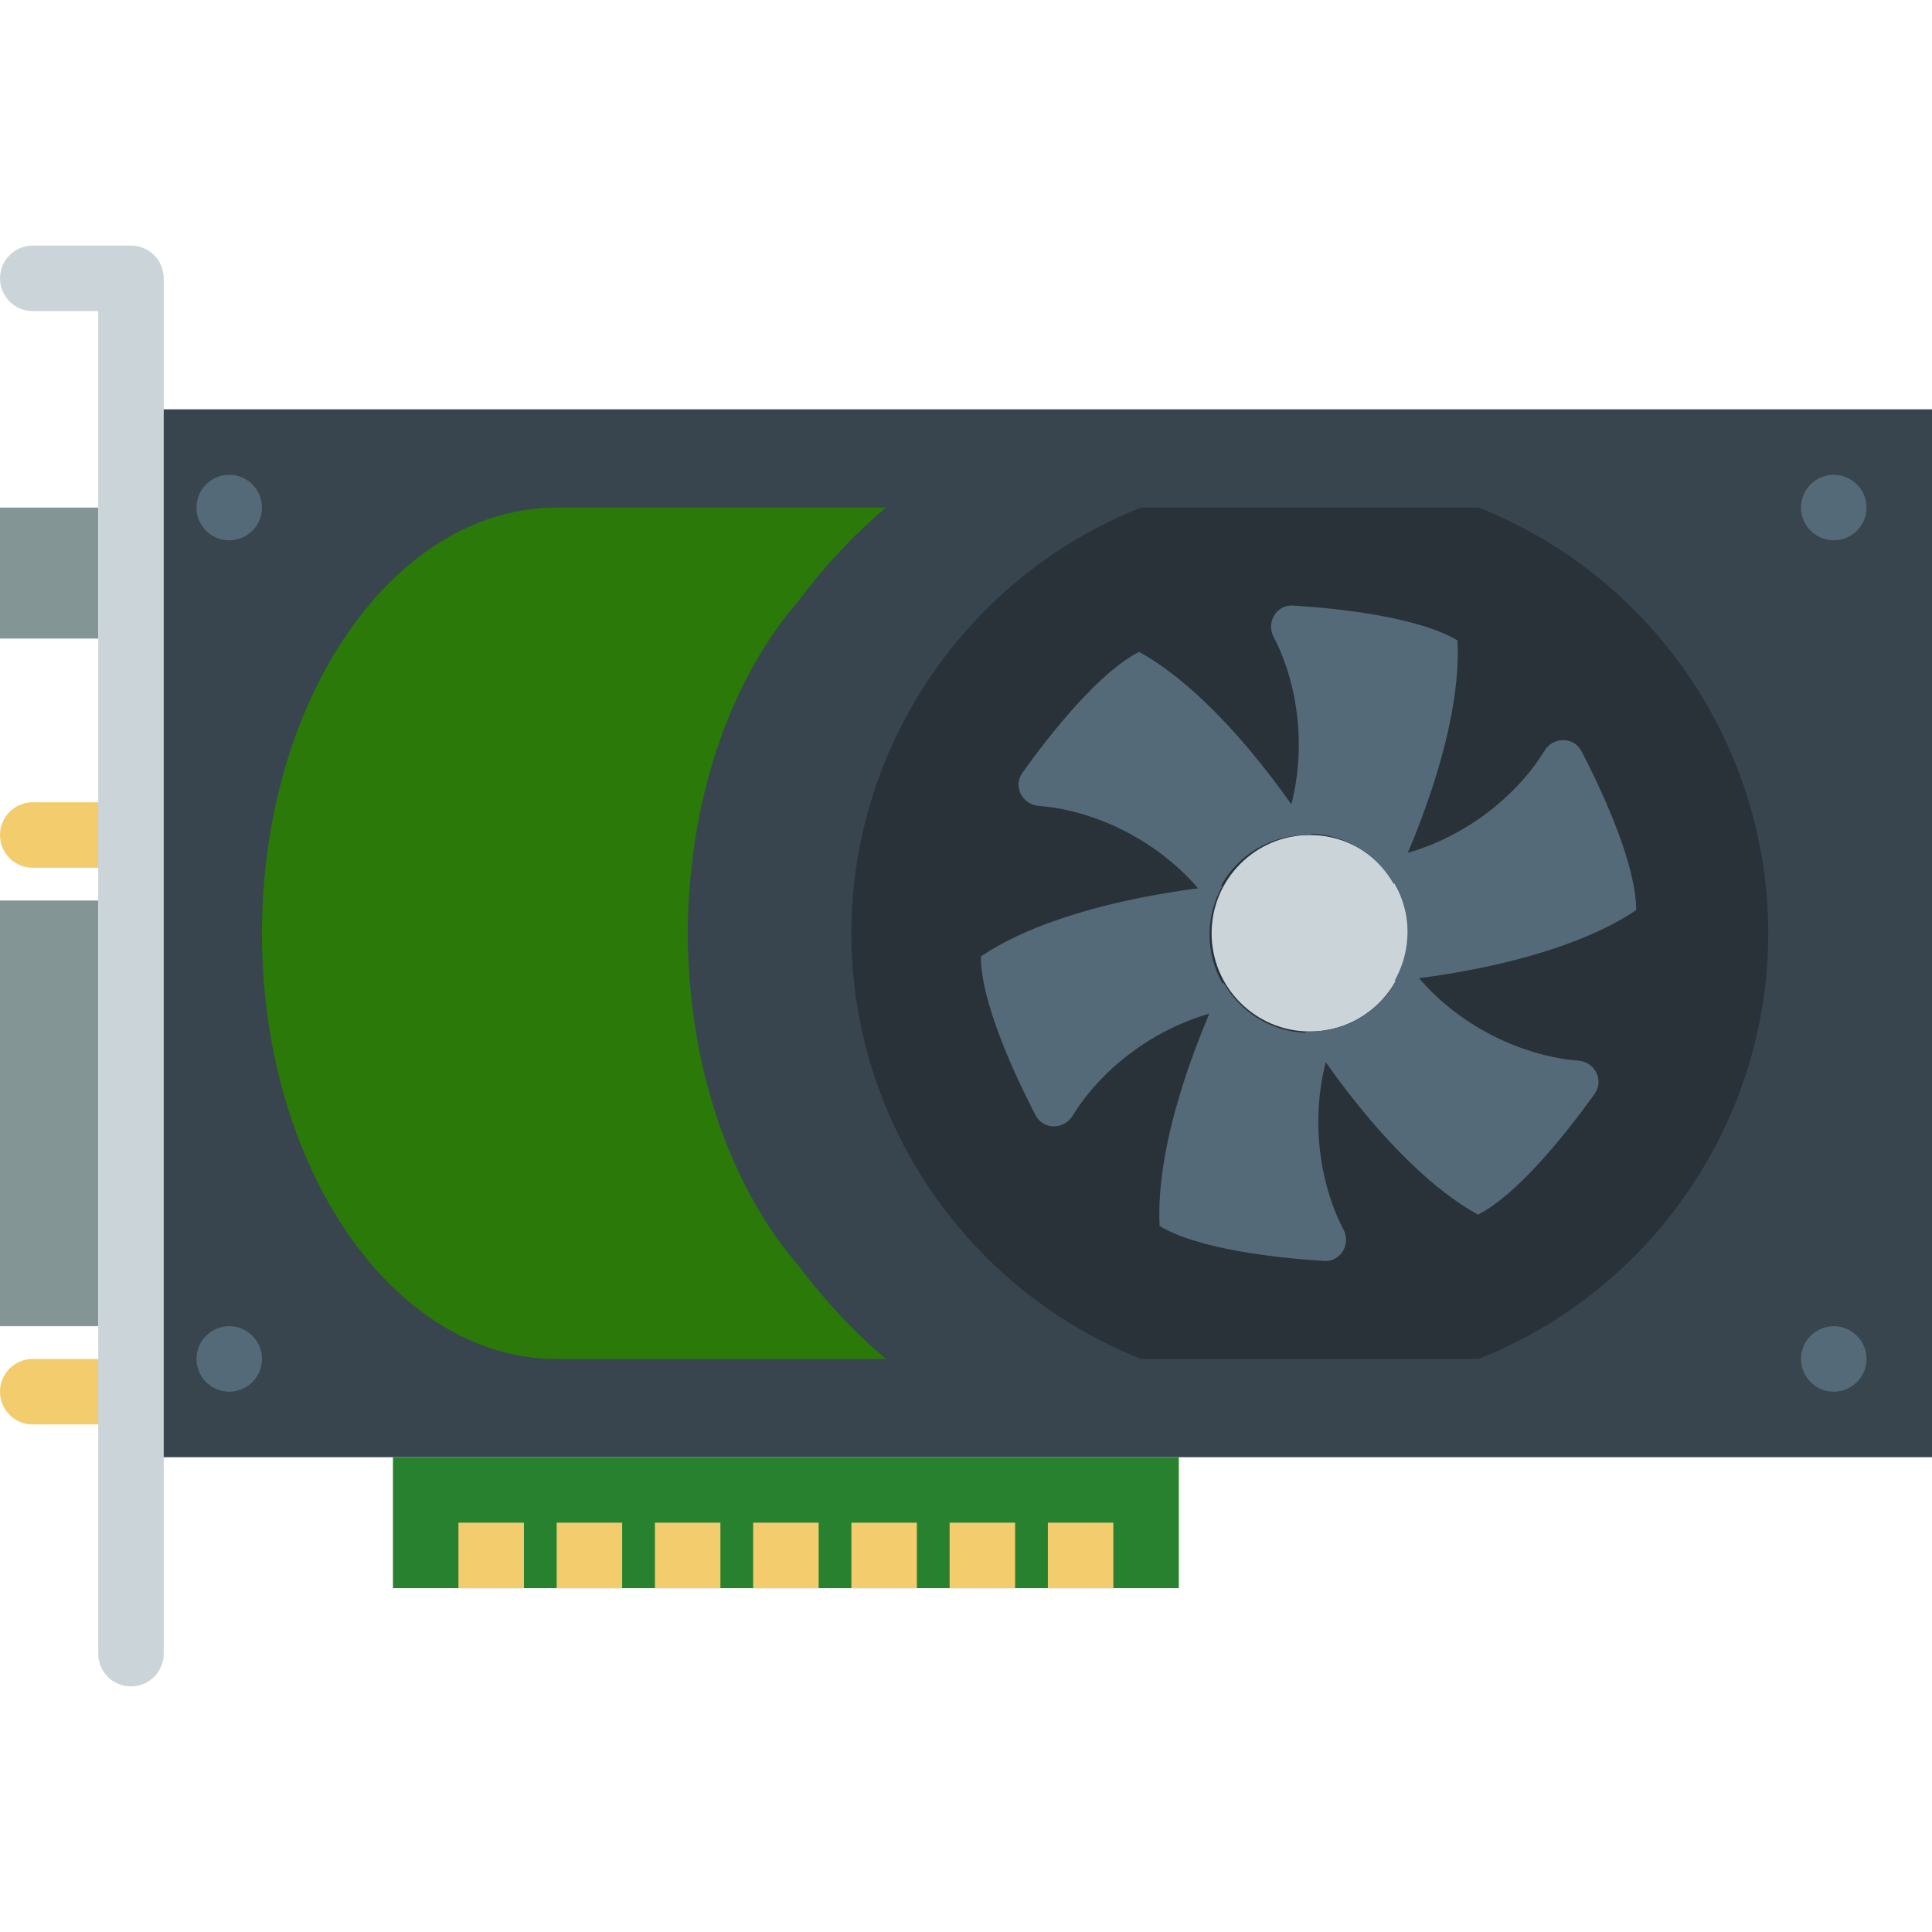
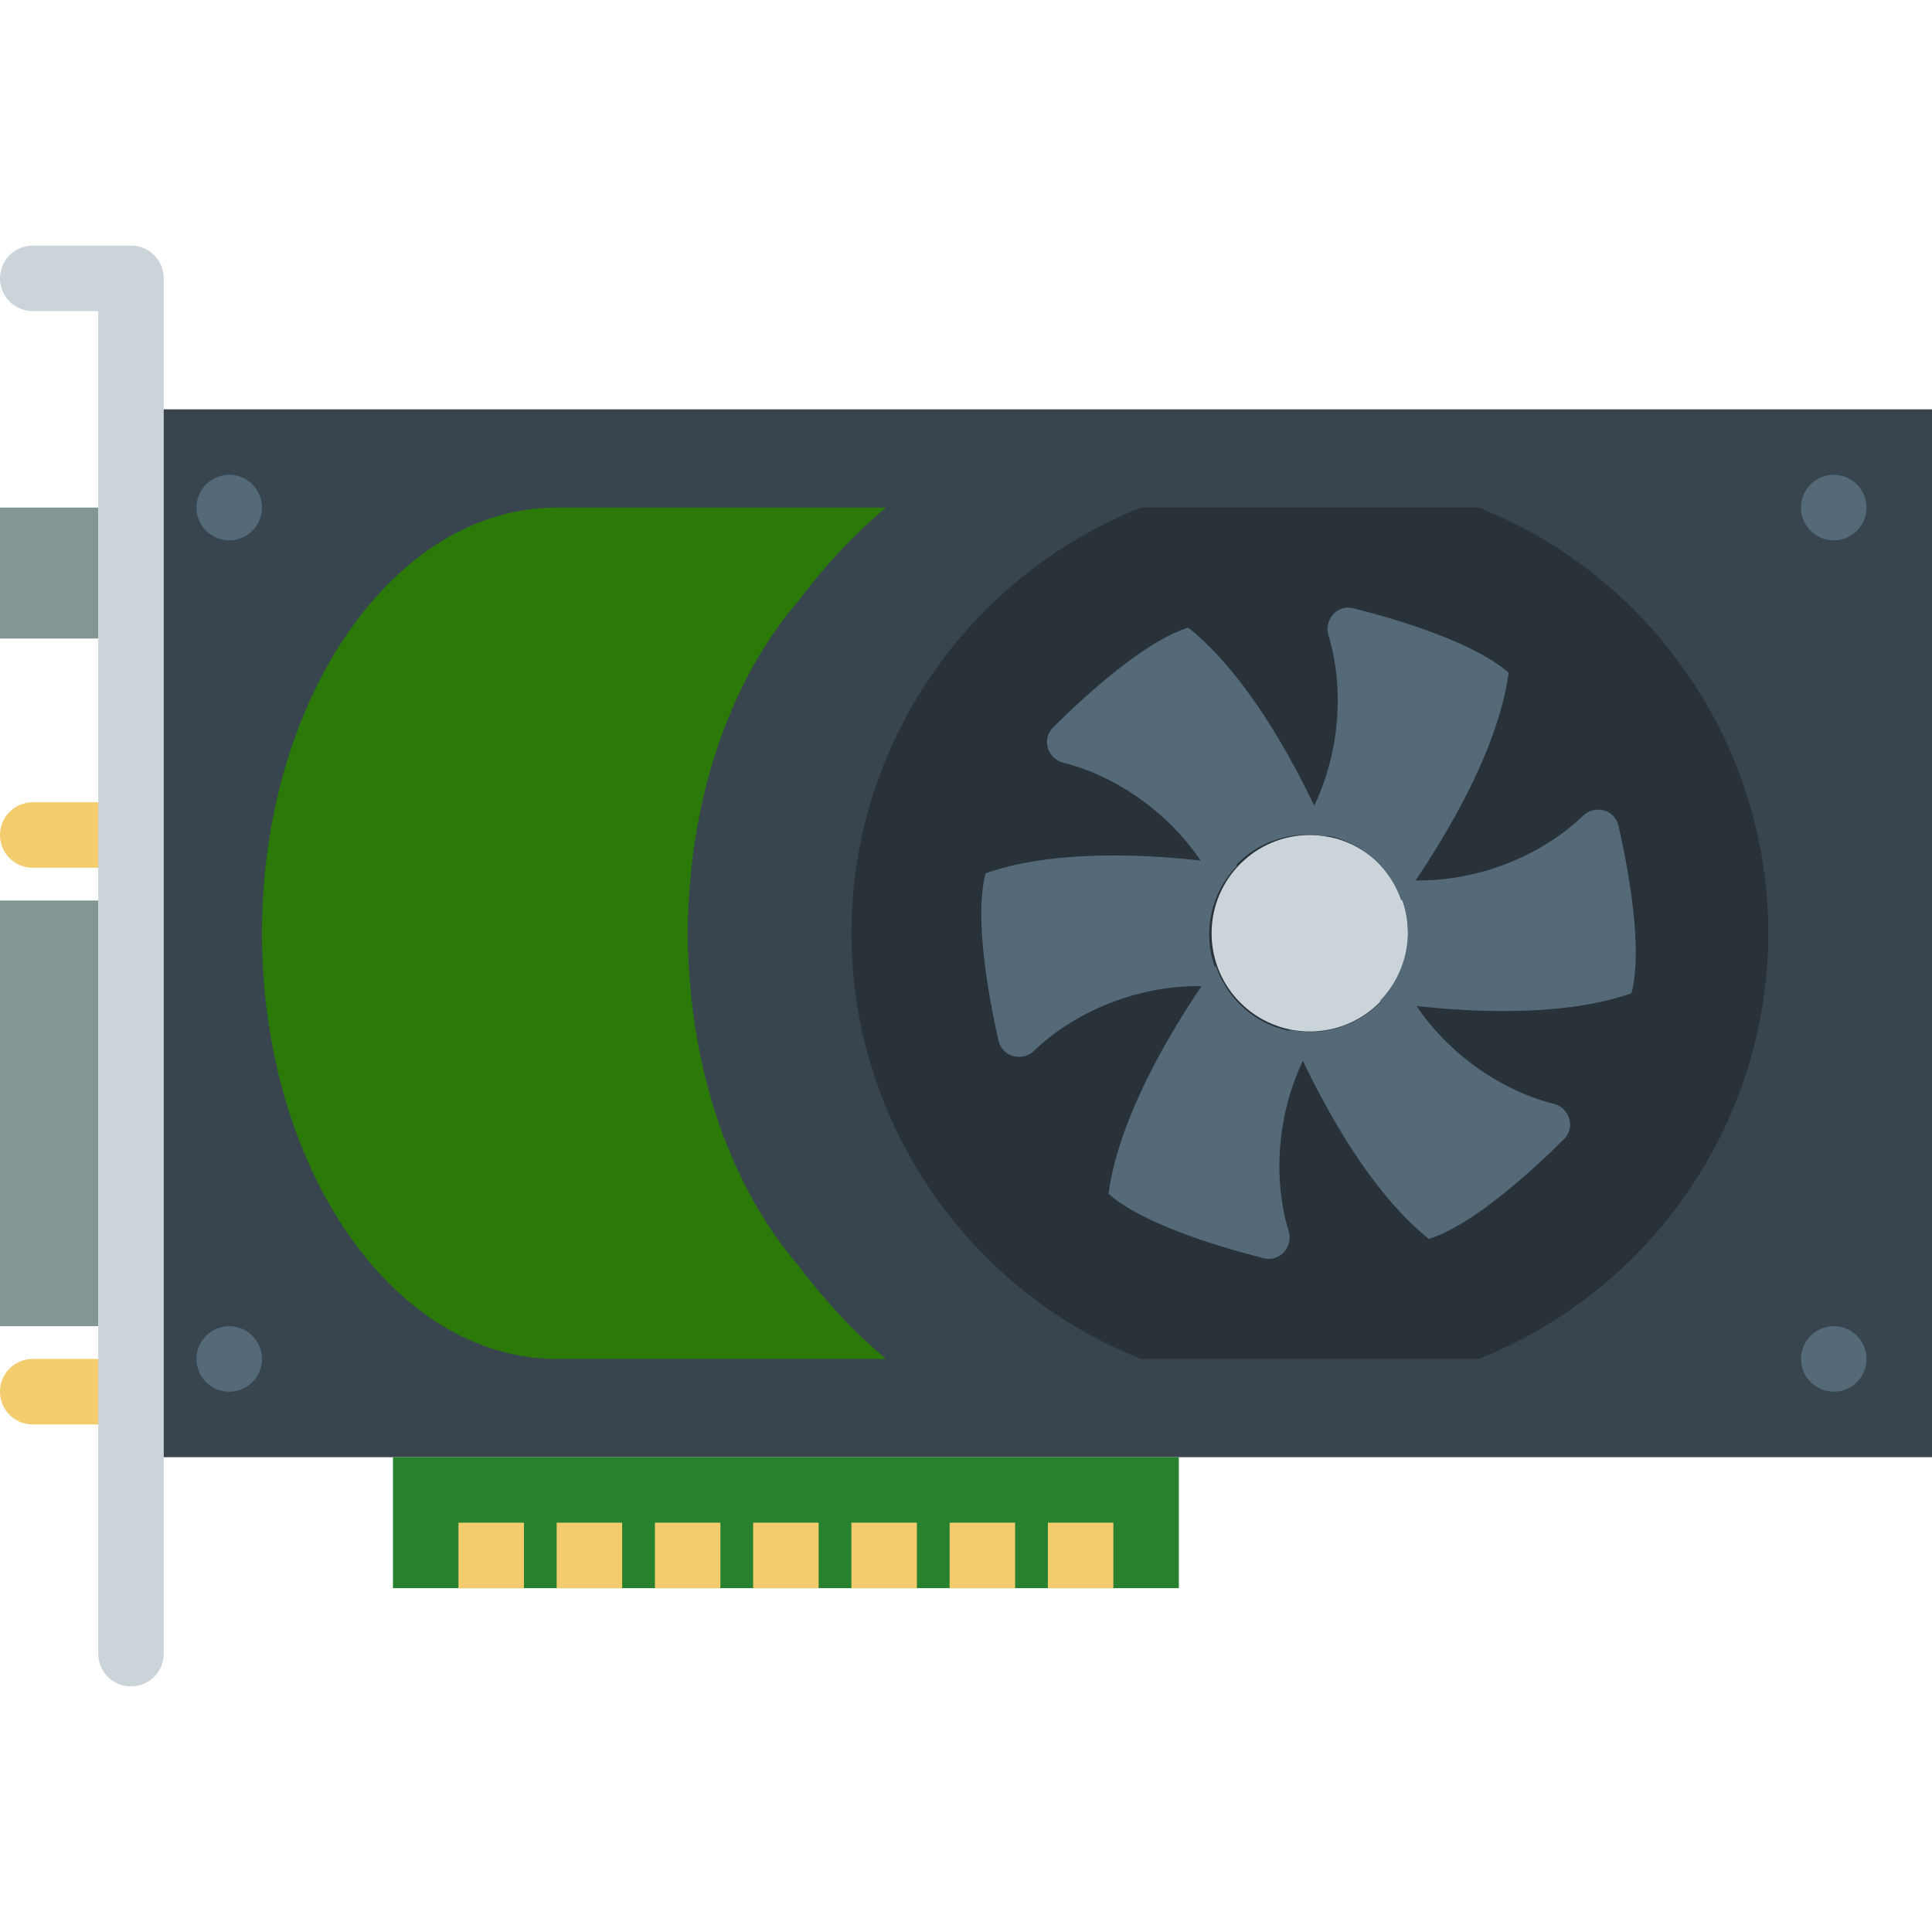
<svg xmlns="http://www.w3.org/2000/svg" version="1.1" id="Capa_1" x="0px" y="0px" viewBox="0 0 59 59" style="enable-background:new 0 0 59 59;" xml:space="preserve" width="512px" height="512px" class="">
  <defs id="defs140" />
  <g id="g135">
    <rect x="4" y="12.5" style="fill:#38454F;" width="55" height="32" data-original="#38454F" class="" id="rect77" />
    <circle style="fill:#546A79;" cx="7" cy="15.5" r="1" data-original="#546A79" class="" id="circle79" />
    <circle style="fill:#546A79;" cx="7" cy="41.5" r="1" data-original="#546A79" class="" id="circle81" />
    <circle style="fill:#546A79;" cx="56" cy="15.5" r="1" data-original="#546A79" class="" id="circle83" />
    <circle style="fill:#546A79;" cx="56" cy="41.5" r="1" data-original="#546A79" class="" id="circle85" />
    <rect y="27.5" style="fill:#839594;" width="3" height="13" data-original="#839594" id="rect87" />
    <path style="fill:#F3CC6D;" d="M3,26.5H1c-0.553,0-1-0.447-1-1s0.447-1,1-1h2c0.553,0,1,0.447,1,1S3.553,26.5,3,26.5z" data-original="#F3CC6D" id="path89" />
    <path style="fill:#F3CC6D;" d="M3,43.5H1c-0.553,0-1-0.447-1-1s0.447-1,1-1h2c0.553,0,1,0.447,1,1S3.553,43.5,3,43.5z" data-original="#F3CC6D" id="path91" />
    <rect y="15.5" style="fill:#839594;" width="3" height="4" data-original="#839594" id="rect93" />
    <g id="g97">
      <rect x="12" y="44.5" style="fill:#28812F;" width="24" height="4" data-original="#28812F" id="rect95" />
    </g>
    <path style="fill:#2A7909" d="M24.389,38.655c-1.76-2.032-2.974-4.996-3.295-8.376c-0.003-0.025-0.005-0.05-0.008-0.075  C21.035,29.645,21,29.079,21,28.5s0.035-1.145,0.086-1.704c0.003-0.025,0.005-0.05,0.008-0.075c0.321-3.38,1.535-6.344,3.295-8.376  c0.781-1.046,1.67-2.005,2.667-2.845H17c-4.971,0-9,5.82-9,13s4.029,13,9,13h10.057C26.059,40.66,25.171,39.7,24.389,38.655z" data-original="#6C797A" class="active-path" data-old_color="#2B7B0A" id="path99" />
    <path style="fill:#283238;" d="M34.846,41.5C29.534,39.394,26,34.23,26,28.5s3.534-10.894,8.846-13h10.309  C50.466,17.606,54,22.77,54,28.5s-3.534,10.894-8.846,13H34.846z" data-original="#283238" class="" id="path101" />
    <circle style="fill:#CBD4D8" cx="40" cy="28.5" r="3" data-original="#CBD4D8" class="" id="circle103" />
-     <path style="fill:#546a79" d="m 48.696,33.407 c 0.299,-0.417 0.012,-0.978 -0.5,-1.018 -1.739,-0.133 -3.956,-1.132 -5.314,-3.103 -0.032,0.122 -0.059,0.244 -0.107,0.363 -0.493,1.207 -1.684,1.908 -2.916,1.85 0,0 2.477,4.046 5.276,5.595 1.223,-0.625 2.696,-2.482 3.562,-3.688 z" data-original="#546A79" class="" id="path105" />
-     <path style="fill:#546a79" d="m 31.226,23.593 c -0.299,0.417 -0.012,0.978 0.5,1.018 1.739,0.133 3.956,1.132 5.314,3.103 0.032,-0.122 0.059,-0.244 0.107,-0.362 0.493,-1.207 1.684,-1.908 2.916,-1.85 0,0 -2.477,-4.046 -5.276,-5.595 -1.224,0.623 -2.696,2.48 -3.562,3.687 z" data-original="#546A79" class="" id="path107" />
-     <path style="fill:#546a79" d="m 31.623,34.055 c 0.236,0.456 0.866,0.454 1.134,0.016 0.908,-1.489 2.804,-3.011 5.177,-3.326 -0.093,-0.084 -0.19,-0.163 -0.275,-0.26 -0.852,-0.988 -0.935,-2.367 -0.324,-3.439 0,0 -4.729,0.37 -7.381,2.161 6.62e-4,1.373 0.986,3.529 1.668,4.848 z" data-original="#546A79" class="" id="path109" />
-     <path style="fill:#546a79" d="m 48.298,22.945 c -0.236,-0.456 -0.866,-0.454 -1.134,-0.016 -0.908,1.489 -2.804,3.011 -5.177,3.326 0.093,0.084 0.19,0.163 0.275,0.26 0.852,0.988 0.935,2.367 0.324,3.439 0,0 4.729,-0.37 7.381,-2.161 -6.62e-4,-1.373 -0.986,-3.529 -1.668,-4.848 z" data-original="#546A79" class="" id="path111" />
-     <path style="fill:#546a79" d="m 40.428,38.508 c 0.512,0.033 0.836,-0.508 0.598,-0.963 -0.81,-1.545 -1.137,-3.955 -0.184,-6.151 -0.12,0.036 -0.238,0.079 -0.365,0.102 -1.285,0.221 -2.511,-0.418 -3.115,-1.493 0,0 -2.119,4.244 -1.949,7.438 1.177,0.707 3.533,0.971 5.015,1.067 z" data-original="#546A79" class="" id="path113" />
-     <path style="fill:#546a79" d="m 39.494,18.492 c -0.512,-0.033 -0.836,0.508 -0.598,0.963 0.81,1.545 1.137,3.955 0.184,6.151 0.12,-0.036 0.238,-0.079 0.365,-0.102 1.285,-0.221 2.511,0.418 3.115,1.493 0,0 2.119,-4.244 1.949,-7.438 -1.178,-0.707 -3.533,-0.971 -5.015,-1.067 z" data-original="#546A79" class="" id="path115" />
+     <path style="fill:#546a79" d="m 30.494,31.781 c 0.114,0.5 0.724,0.658 1.093,0.301 1.253,-1.213 3.471,-2.209 5.847,-1.918 -0.07,-0.105 -0.144,-0.206 -0.201,-0.321 -0.576,-1.17 -0.311,-2.526 0.55,-3.41 0,0 -4.671,-0.831 -7.686,0.236 -0.344,1.33 0.069,3.664 0.396,5.112 z" data-original="#546A79" class="" id="path105" />
+     <path style="fill:#546a79" d="m 49.427,25.22 c -0.114,-0.5 -0.724,-0.658 -1.093,-0.301 -1.253,1.213 -3.471,2.209 -5.847,1.918 0.07,0.105 0.144,0.206 0.2,0.321 0.576,1.17 0.311,2.526 -0.55,3.41 0,0 4.671,0.831 7.686,-0.236 0.345,-1.329 -0.067,-3.663 -0.396,-5.111 z" data-original="#546A79" class="" id="path107" />
+     <path style="fill:#546a79" d="m 41.336,18.576 c -0.498,-0.126 -0.915,0.347 -0.764,0.838 0.512,1.667 0.393,4.096 -0.946,6.081 0.125,-0.014 0.248,-0.034 0.377,-0.033 1.304,0.018 2.391,0.87 2.789,2.039 0,0 2.861,-3.784 3.279,-6.956 -1.028,-0.911 -3.295,-1.603 -4.734,-1.968 z" data-original="#546A79" class="" id="path109" />
+     <path style="fill:#546a79" d="m 38.587,38.424 c 0.498,0.126 0.915,-0.347 0.764,-0.838 -0.512,-1.667 -0.393,-4.096 0.946,-6.081 -0.125,0.014 -0.248,0.034 -0.377,0.033 -1.304,-0.018 -2.391,-0.87 -2.789,-2.039 0,0 -2.861,3.784 -3.279,6.956 1.028,0.911 3.295,1.603 4.734,1.968 z" data-original="#546A79" class="" id="path111" />
+     <path style="fill:#546a79" d="m 32.162,22.211 c -0.365,0.361 -0.174,0.963 0.324,1.086 1.693,0.419 3.713,1.773 4.725,3.942 0.052,-0.114 0.098,-0.23 0.166,-0.34 0.687,-1.109 1.978,-1.602 3.183,-1.34 0,0 -1.77,-4.401 -4.273,-6.393 -1.31,0.412 -3.071,1.999 -4.125,3.045 z" data-original="#546A79" class="" id="path113" />
+     <path style="fill:#546a79" d="m 47.76,34.79 c 0.365,-0.361 0.174,-0.963 -0.324,-1.086 -1.693,-0.419 -3.713,-1.773 -4.725,-3.942 -0.052,0.114 -0.098,0.23 -0.166,0.34 -0.687,1.109 -1.978,1.602 -3.183,1.34 0,0 1.77,4.401 4.273,6.393 1.311,-0.412 3.071,-1.999 4.125,-3.045 z" data-original="#546A79" class="" id="path115" />
    <g id="g131">
      <rect x="14" y="46.5" style="fill:#F3CC6D;" width="2" height="2" data-original="#F3CC6D" id="rect117" />
      <rect x="17" y="46.5" style="fill:#F3CC6D;" width="2" height="2" data-original="#F3CC6D" id="rect119" />
      <rect x="20" y="46.5" style="fill:#F3CC6D;" width="2" height="2" data-original="#F3CC6D" id="rect121" />
      <rect x="23" y="46.5" style="fill:#F3CC6D;" width="2" height="2" data-original="#F3CC6D" id="rect123" />
      <rect x="26" y="46.5" style="fill:#F3CC6D;" width="2" height="2" data-original="#F3CC6D" id="rect125" />
      <rect x="29" y="46.5" style="fill:#F3CC6D;" width="2" height="2" data-original="#F3CC6D" id="rect127" />
      <rect x="32" y="46.5" style="fill:#F3CC6D;" width="2" height="2" data-original="#F3CC6D" id="rect129" />
    </g>
    <path style="fill:#CBD4D8" d="M4,7.5H1c-0.553,0-1,0.447-1,1s0.447,1,1,1h2v41c0,0.553,0.447,1,1,1s1-0.447,1-1v-42  C5,7.947,4.553,7.5,4,7.5z" data-original="#CBD4D8" class="" id="path133" />
  </g>
</svg>
